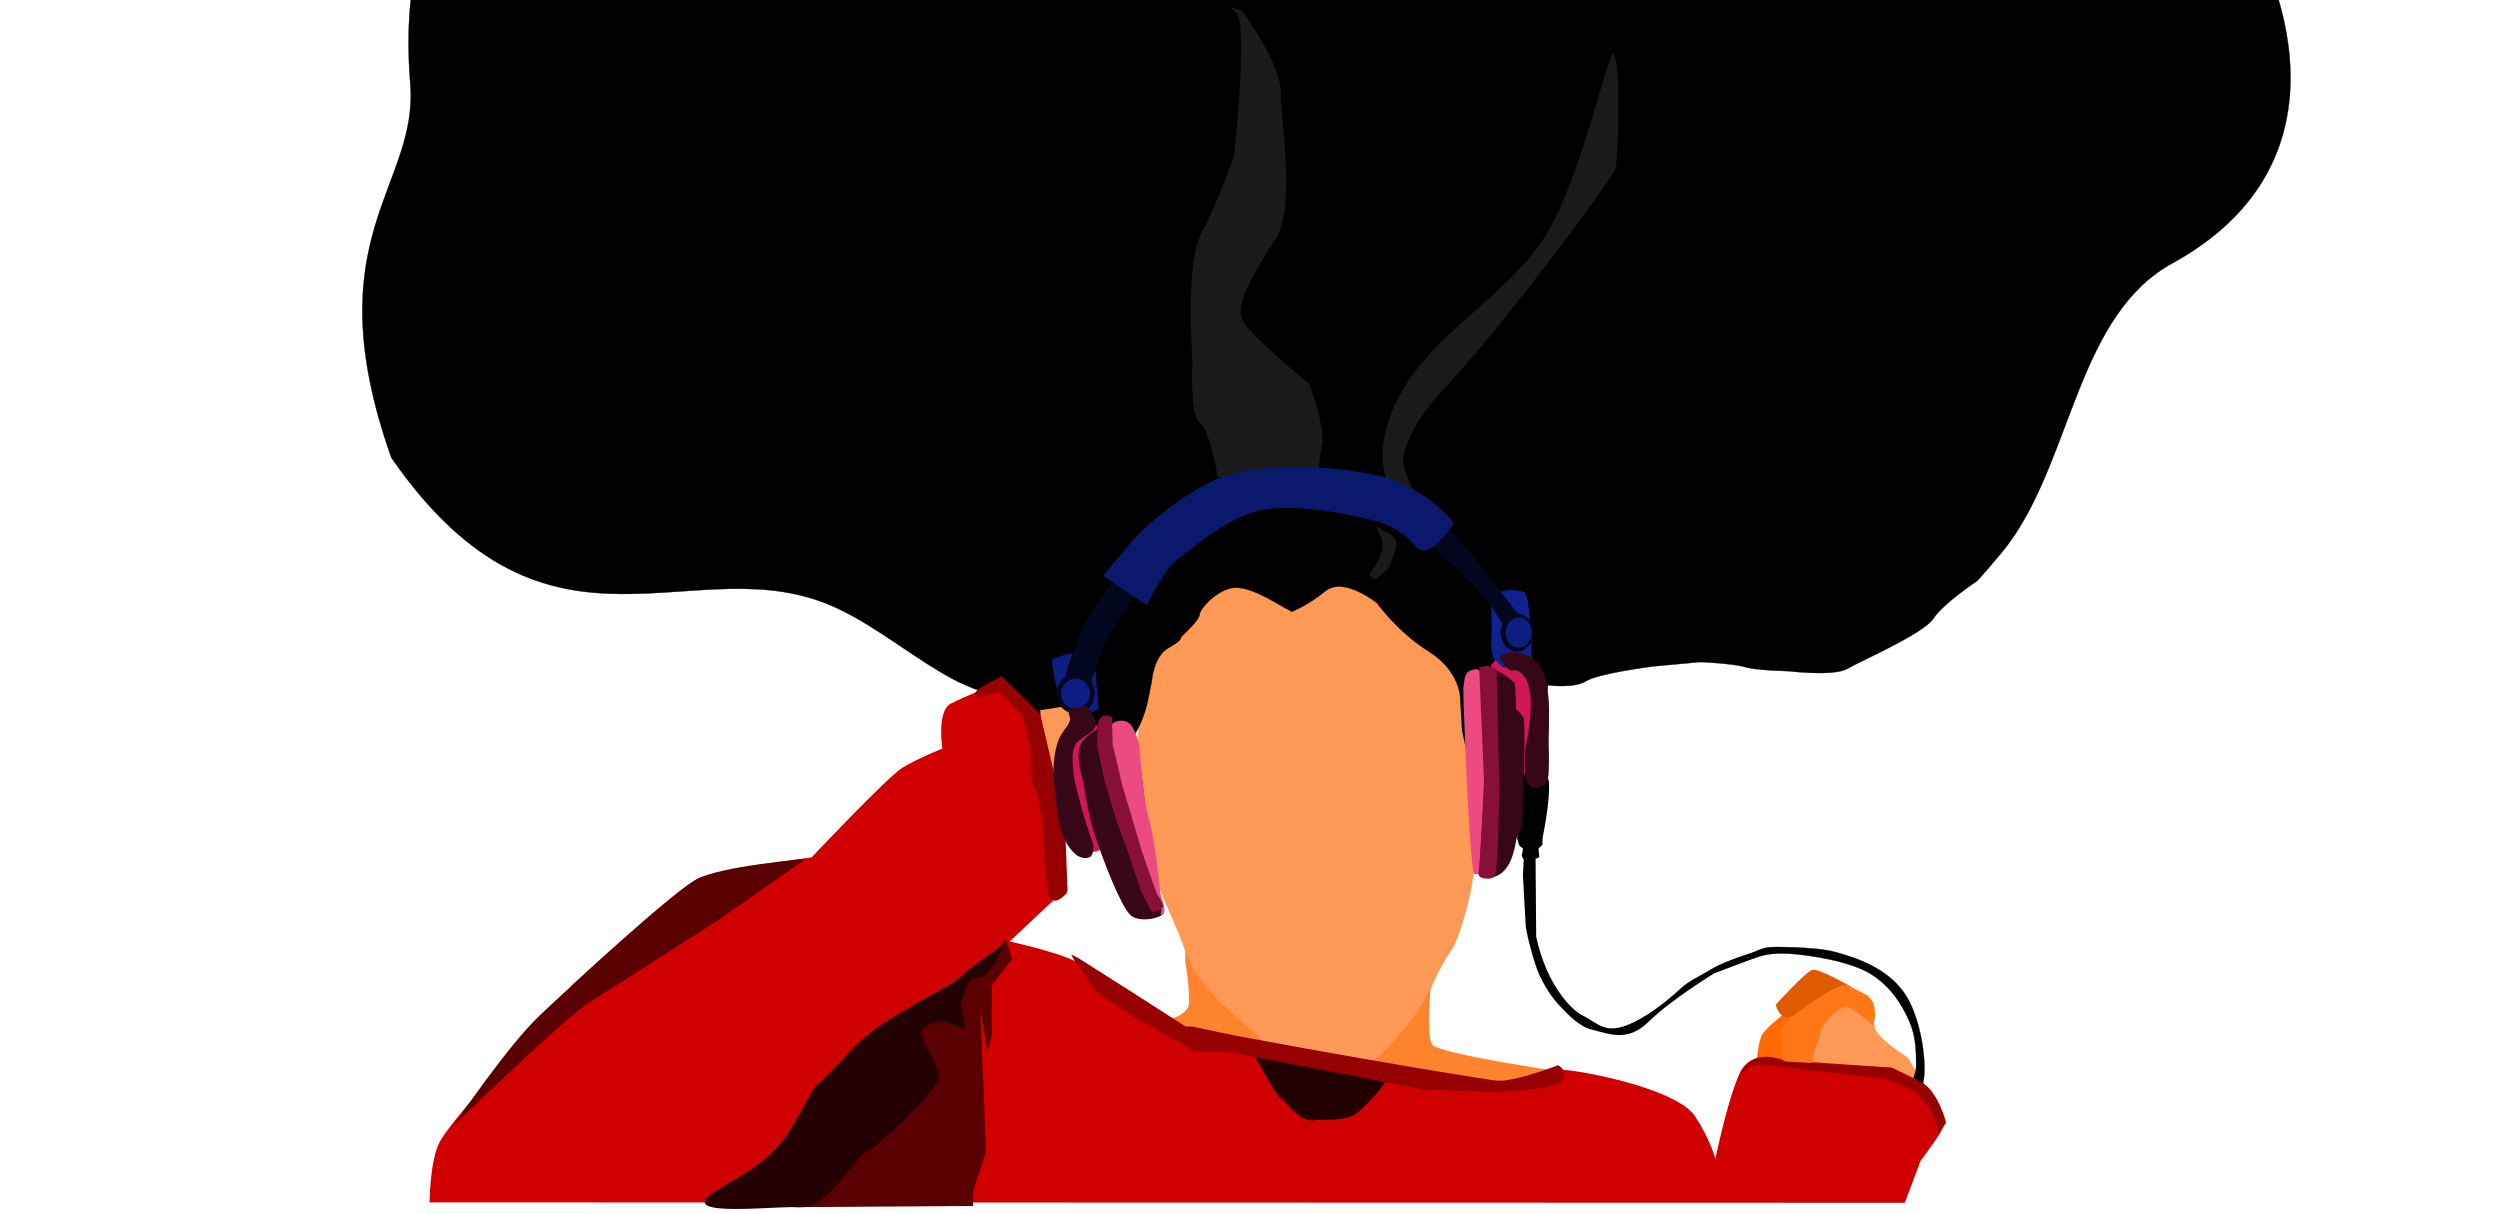
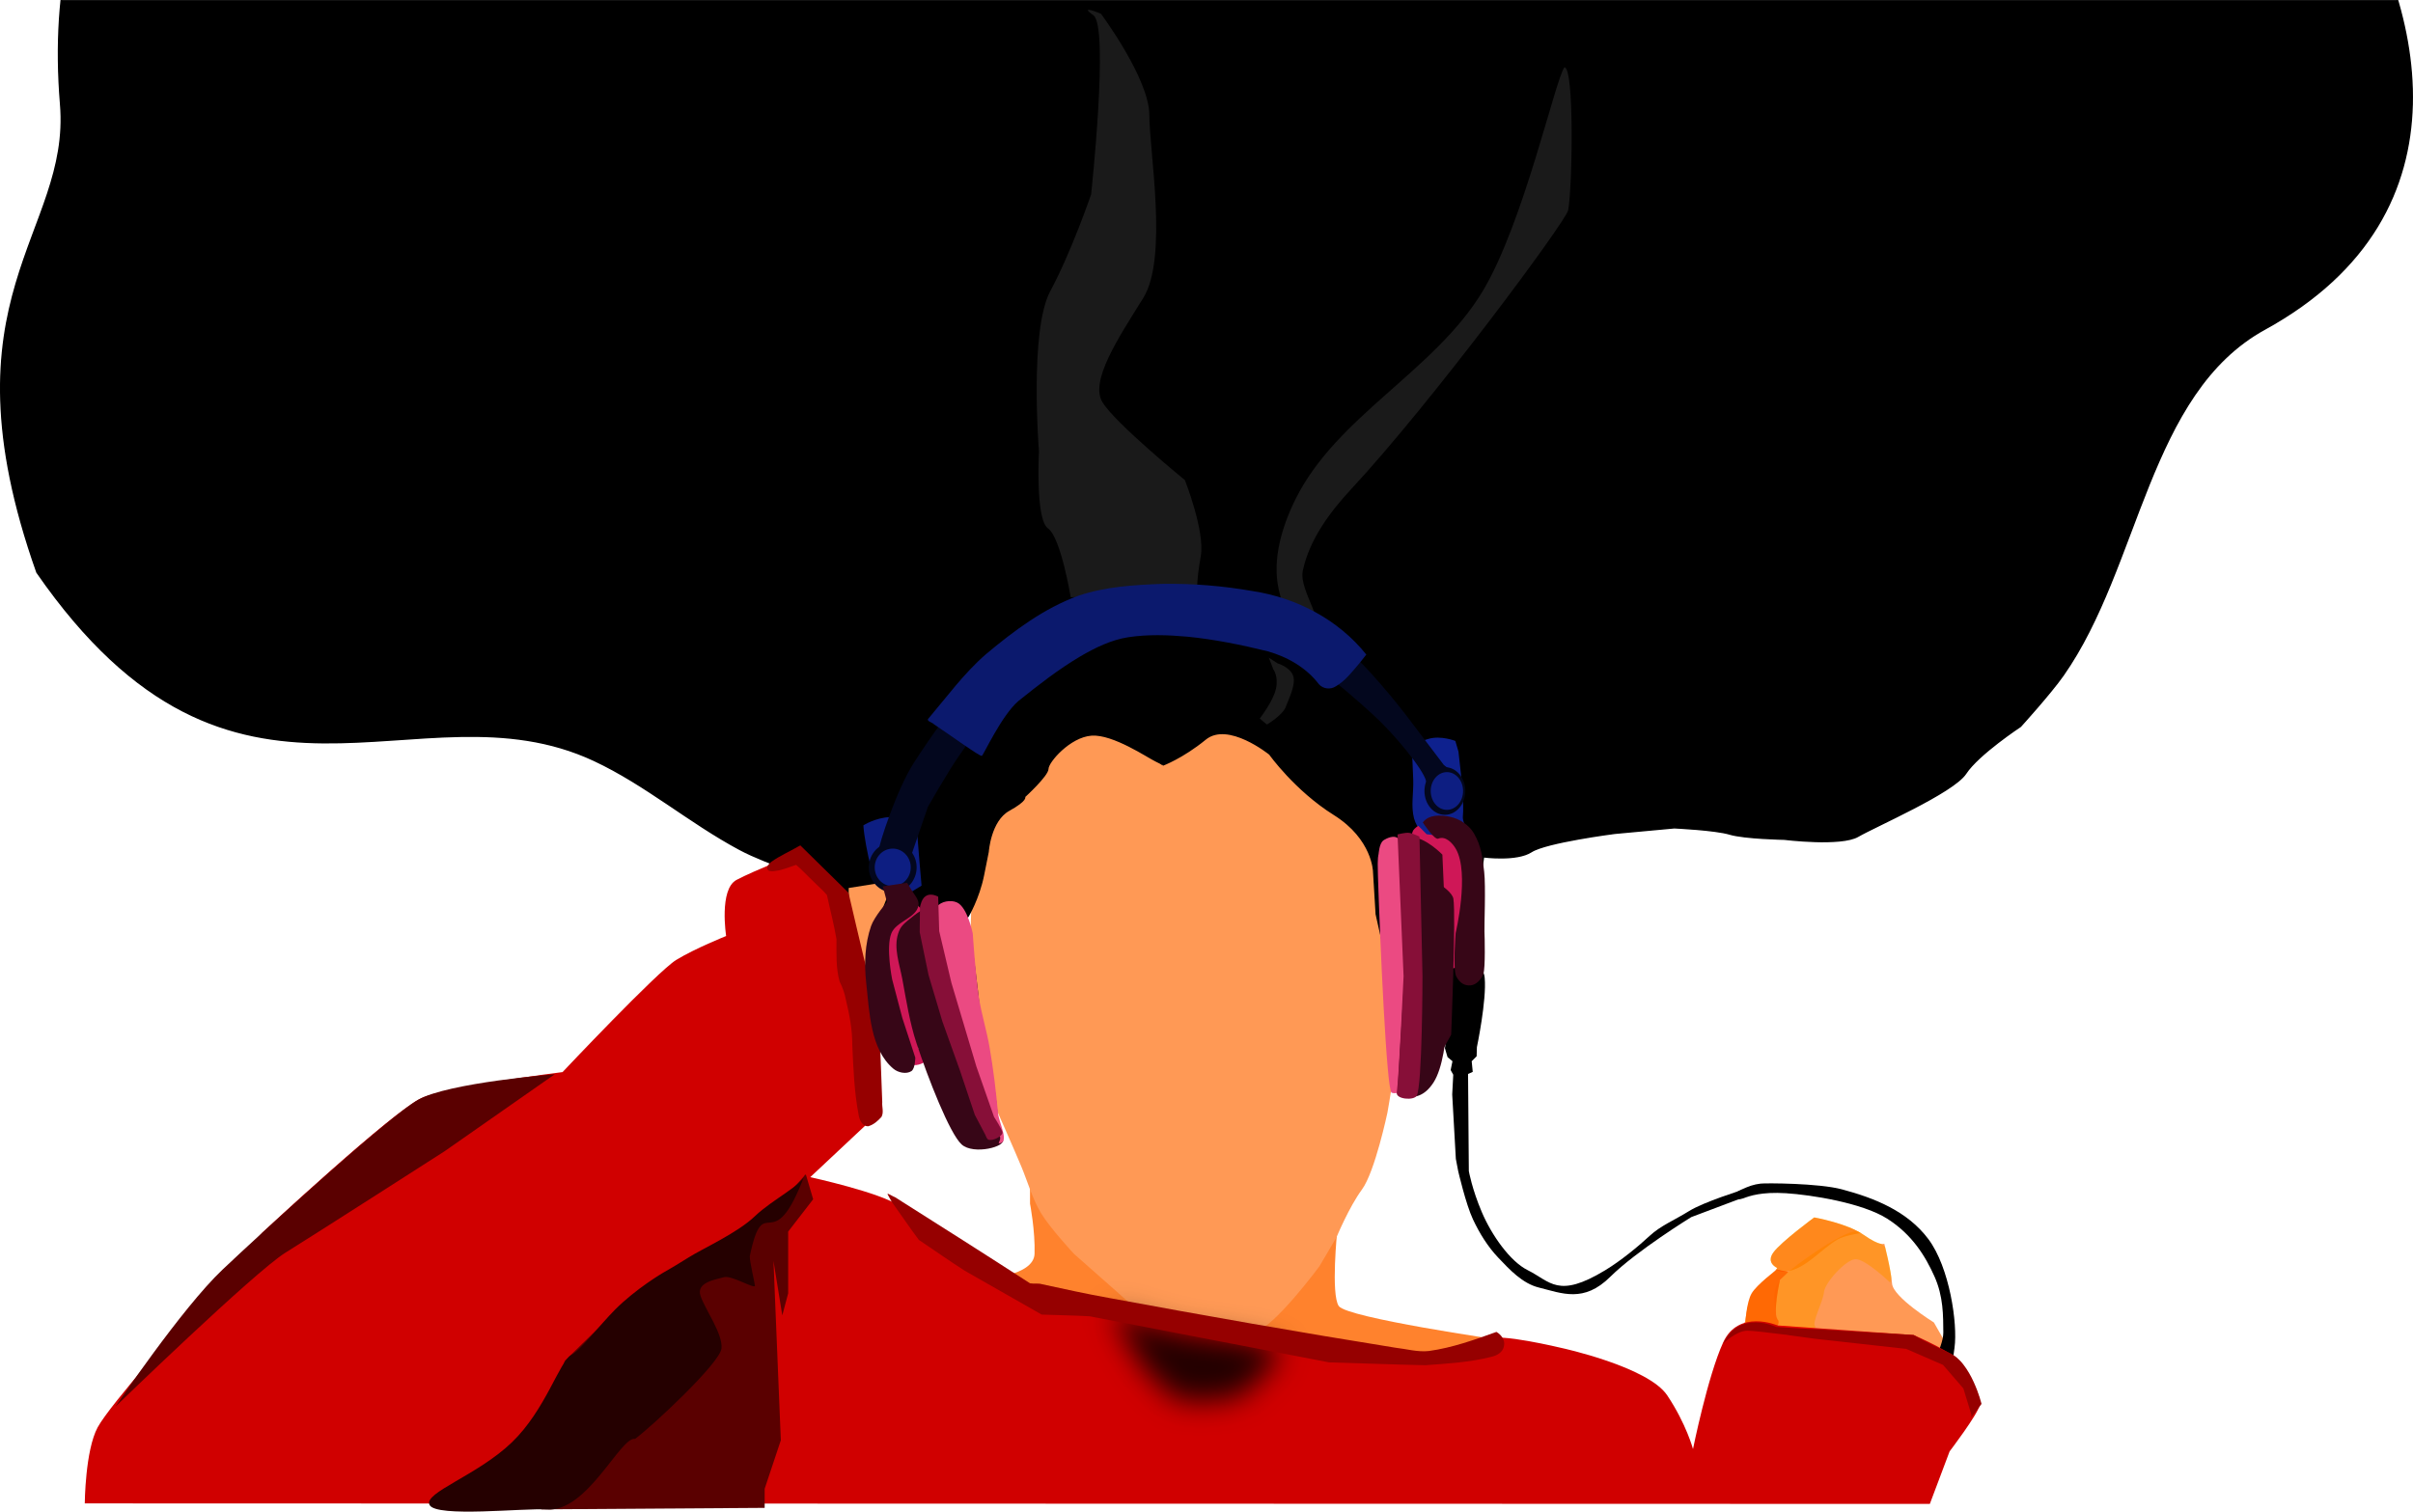
- <svg xmlns="http://www.w3.org/2000/svg" width="2251.157" height="1093.097" viewBox="0 0 2251.157 1093.097">
+ <svg xmlns="http://www.w3.org/2000/svg" width="1641.4" height="1028.6" version="1.1" viewBox="0 0 434.3 272.14">
  <defs>
-     <clipPath id="a">
-       <rect width="2251.157" height="1093.097" transform="translate(0)" fill="#ff822d" />
+     <filter id="filter167978" x="-.218" y="-.411" width="1.432" height="1.815" color-interpolation-filters="sRGB">
+       <feGaussianBlur stdDeviation="2.619" />
+     </filter>
+     <clipPath id="clipPath246669">
+       <rect x="-38.884" y="5.292" width="562.76" height="273.26" fill="#ff822d" style="paint-order:stroke markers fill" />
    </clipPath>
  </defs>
-   <g transform="translate(81.437)">
-     <g transform="translate(-81.437)">
-       <path d="M176.93,279.692s36.565-1.747,37.094-18.152-3.266-36.113-3.266-36.113V213.784L232.984,224.9l92.081,29.635,99.489-22.755,7.409,12.965s-4.725,45.994,1.1,54.463,117.3,24.578,117.3,24.578l-28.928,17.857-58.723-3.4-83.664-9.089Z" transform="translate(856.592 641.396)" fill="#ff822d" />
-       <path d="M200.851,191.794s8.467-39.16,58.211-50.8,94.2-22.226,127.007-1.058,83.612,62.443,88.9,84.672,7.2,121.4,7.95,131.879-8.232,61.367-8.232,61.367-8.981,42.658-18.336,55.383-18.336,34.426-18.336,34.426L425.67,528.615S393.3,572.4,379.456,575.766s-44.154,9.542-61.367.187-37.046-28.065-37.046-28.065L249.05,519.636s-17.286-18.573-23.762-29.374c-6.2-10.347-9.518-22.3-14.091-33.336-5.1-12.321-17.9-41.13-17.9-41.13l-5.239-25.633L184.875,369.4l-6.361-20.019-3.742-29.187V290.253s-.748-33.3,4.116-38.355,1.8-10.264,8.238-31.48c2.967-9.773,13.725-28.619,13.725-28.619Z" transform="translate(849.992 383.396)" fill="#f95" />
-       <g transform="translate(0)" clip-path="url(#a)">
-         <path d="M738.949,1000.041a104.677,104.677,0,0,0,11.226-29.936l3.368-16.839s1.5-22.452,14.968-29.936,11.226-9.729,11.226-9.729,16.839-15.342,16.839-20.207,15.716-23.2,31.432-24.323,40.786,16.09,46.4,18.71,4.865,2.994,4.865,2.994,14.22-5.239,30.684-18.71,46.4,10.852,46.4,10.852,18.336,25.82,46.4,43.406,28.439,41.162,28.439,41.162l1.871,30.684,8.981,40.038,36.671,7.858,16.839-9.355,9.4-42.83,5.292-37.044s23.814,3.175,34.4-3.7,60.063-13.23,60.063-13.23l42.866-3.969s29.37,1.323,39.954,4.5,39.16,3.7,39.16,3.7,41.014,5.027,53.183-2.117,68.532-31.487,77.528-45.246,39.425-33.869,39.425-33.869,21.528-23.7,30.693-36.779c55.2-78.756,60.871-203.059,145.175-249.345,152.472-83.712,113.45-237.636,51.395-330.105-207.179-308.7-510.387-466.264-1084.9-258.8C435.621,61.39,57.081,66.378,85.843,415.056,93.554,508.589-1.618,553.1,68.783,751.973,211.686,958.34,342.061,827.637,469.924,887.4c37.024,17.307,68.576,44.662,104.593,63.975,21.64,11.6,52.571,19.1,66.788,31.069s97.665,17.587,97.665,17.587Z" transform="translate(283.601 -339.814)" stroke="#000" stroke-width="0.265" />
-       </g>
-       <path d="M254.08,137.411s.847,17.334,1.123,26.007c.291,9.165-1.771,18.635.561,27.5A26.268,26.268,0,0,0,261,200.65c2.413,2.947,5.173,6.114,8.794,7.3,4.87,1.592,15.342-.935,15.342-.935l12.536-2.245s-7.322-9.788-6.736-15.342c.847-8.017-.936-26.381-.936-26.381l-2.245-20.207-2.245-7.671s-10.477-4.116-19.271-1.5-12.161,3.742-12.161,3.742Z" transform="translate(1088.058 398.417)" fill="#0e218e" />
-       <path d="M155.39,153.361a42.2,42.2,0,0,1,19.458-5.987C185.7,147,193.184,147,193.184,147l2.619,32.555,1.5,17.213-8.606,5.239s-15.716,5.239-19.832,2.994-12.349-35.549-13.471-51.639Z" transform="translate(791.967 441.03)" fill="#0d1e82" />
-       <path d="M320.93,294.117s1.892-18.481,8.4-23.813c11.394-9.33,14.708-14.708,14.708-14.708s-8.4-3.5-2.8-11.206,29.416-25.214,29.416-25.214,23.813,4.2,35.72,12.607,14.708,6.3,14.708,6.3,4.9,18.911,5.6,28.716S456.8,294.818,456.8,294.818l8.4,14.708-4.9,6.3-22.412,18.21L311.824,310.226Z" transform="translate(1261.301 657.572)" fill="#f95" />
-       <path d="M336.749,228.56l8.275,1.732-5.966,5.773s-5.773,25.017-1.155,29.251c1.264,13.424-16.18,2.642-19.821,2.5l-3.945-1.058s.77-14.722,4.522-21.072,18.089-17.127,18.089-17.127Z" transform="translate(1268.242 685.727)" fill="#ff6904" />
-       <path d="M231.223,387.691c-4.608-21.285,2.342-44.694,11.975-64.227,29.777-60.379,100.321-92.517,134.987-150.228,29.438-49.007,52.219-152.4,58.783-161.112,7.292-.269,5.734,87.041,2.721,102.873-1.5,7.876-98.121,138.371-156.216,200.846-15.51,16.68-30.126,36.5-34.835,58.783-3.173,15.016,19.782,40.25,5.443,45.722-12.415,4.738-20.049-19.671-22.861-32.658Z" transform="translate(1015.11 36.371)" fill="#1a1a1a" />
-       <path d="M211.086,424.8s-7.076-43-16.329-49.531-6.532-55.519-6.532-55.519-7.076-87.089,8.164-115.39,29.392-69.672,29.392-69.672,13.063-120.834,1.633-129S232.858,4.6,232.858,4.6s34.835,46.81,34.835,72.936S281.3,180.409,263.34,209.259s-38.645,59.875-29.392,75.112,59.327,56.063,59.327,56.063,14.7,37.012,11.43,54.975-2.721,28.3-2.721,28.3Z" transform="translate(885.559 5.264)" fill="#1a1a1a" />
+   <g>
+     <path d="m176.93 230.26s9.141-0.437 9.273-4.538c0.132-4.101-0.816-9.028-0.816-9.028v-2.91l5.556 2.778 23.019 7.408 24.871-5.689 1.852 3.241s-1.181 11.498 0.274 13.615c1.455 2.117 29.324 6.144 29.324 6.144l-7.232 4.464-14.68-0.85-20.915-2.272z" fill="#ff822d" />
+     <path d="m181.26 143.79s2.117-9.79 14.552-12.7c12.435-2.91 23.548-5.556 31.75-0.265 8.202 5.292 20.902 15.61 22.225 21.167 1.323 5.556 1.8 30.348 1.987 32.968 0.187 2.619-2.058 15.341-2.058 15.341s-2.245 10.664-4.584 13.845c-2.339 3.18-4.584 8.606-4.584 8.606l-3.087 5.239s-8.092 10.945-11.553 11.787c-3.461 0.842-11.038 2.385-15.341 0.047-4.303-2.339-9.261-7.016-9.261-7.016l-7.998-7.063s-4.321-4.643-5.94-7.343c-1.551-2.587-2.379-5.574-3.523-8.334-1.276-3.08-4.476-10.282-4.476-10.282l-1.31-6.408-0.795-5.192-1.59-5.005-0.935-7.296v-7.484s-0.187-8.325 1.029-9.588c1.216-1.263 0.449-2.566 2.059-7.87 0.742-2.443 3.431-7.154 3.431-7.154z" fill="#f95" style="mix-blend-mode:normal" />
+     <path transform="translate(-42.553 -5.2917)" d="m216.74 170.34s1.964-3.274 2.806-7.484l0.842-4.21s0.374-5.613 3.742-7.484c3.368-1.871 2.806-2.432 2.806-2.432s4.21-3.835 4.21-5.051c0-1.216 3.929-5.8 7.858-6.08 3.929-0.281 10.196 4.022 11.6 4.677s1.216 0.748 1.216 0.748 3.555-1.31 7.671-4.677 11.599 2.713 11.599 2.713 4.584 6.455 11.599 10.851c7.016 4.397 7.109 10.29 7.109 10.29l0.468 7.671 2.245 10.009 9.167 1.964 4.21-2.339 2.35-10.707 1.323-9.26s5.953 0.794 8.599-0.926c2.646-1.72 15.015-3.307 15.015-3.307l10.716-0.992s7.342 0.331 9.988 1.125c2.646 0.794 9.79 0.926 9.79 0.926s10.253 1.257 13.295-0.529 17.132-7.871 19.381-11.311c2.249-3.44 9.856-8.467 9.856-8.467s5.382-5.926 7.673-9.194c13.8-19.688 15.217-50.762 36.292-62.333 38.116-20.927 28.361-59.406 12.848-82.522-51.792-77.17-127.59-116.56-271.21-64.697-50.89 18.378-145.52 19.625-138.33 106.79 1.928 23.382-21.864 34.509-4.265 84.225 35.724 51.589 68.316 18.915 100.28 33.855 9.255 4.327 17.143 11.165 26.147 15.993 5.41 2.901 13.142 4.774 16.696 7.767 3.555 2.993 24.415 4.397 24.415 4.397z" clip-path="url(#clipPath246669)" stroke="#000" stroke-width=".265px" />
+     <path d="m254.08 133.95s0.212 4.333 0.281 6.501c0.073 2.291-0.443 4.659 0.14 6.875 0.234 0.89 0.726 1.72 1.31 2.432 0.603 0.737 1.293 1.528 2.198 1.824 1.217 0.398 3.835-0.234 3.835-0.234l3.134-0.561s-1.831-2.447-1.684-3.835c0.212-2.004-0.234-6.595-0.234-6.595l-0.561-5.051-0.561-1.918s-2.619-1.029-4.817-0.374-3.04 0.935-3.04 0.935z" fill="#0e218e" />
+     <path d="m155.39 148.59s2.151-1.403 4.864-1.497c2.713-0.094 4.584-0.094 4.584-0.094l0.655 8.138 0.374 4.303-2.151 1.31s-3.929 1.31-4.958 0.748c-1.029-0.561-3.087-8.887-3.368-12.909z" fill="#0d1e82" />
+     <path d="m314.1 237.91s0.473-4.62 2.101-5.953c2.848-2.332 3.677-3.677 3.677-3.677s-2.101-0.875-0.7-2.801c1.401-1.926 7.354-6.303 7.354-6.303s5.953 1.05 8.93 3.152c2.977 2.101 3.677 1.576 3.677 1.576s1.226 4.727 1.401 7.179c0.175 2.451 7.529 7.003 7.529 7.003l2.101 3.677-1.226 1.576-5.603 4.552-31.516-5.953z" fill="#f95" style="mix-blend-mode:normal" />
+     <path d="m319.79 228.56 2.069 0.433-1.491 1.443s-1.443 6.254-0.289 7.312c0.316 3.356-4.045 0.66-4.955 0.625l-0.986-0.265s0.192-3.68 1.131-5.268c0.938-1.587 4.522-4.282 4.522-4.282z" fill="#ff6904" />
+     <path d="m230.13 106.01c-1.152-5.321 0.585-11.173 2.994-16.056 7.444-15.094 25.079-23.128 33.745-37.555 7.359-12.251 13.054-38.097 14.695-40.276 1.823-0.067 1.433 21.759 0.68 25.717-0.375 1.969-24.529 34.591-39.052 50.209-3.877 4.17-7.531 9.124-8.708 14.695-0.793 3.754 4.945 10.062 1.361 11.43-3.103 1.185-5.012-4.918-5.715-8.164z" fill="#1a1a1a" />
+     <path d="m192.71 107.51s-1.769-10.749-4.082-12.382c-2.313-1.633-1.633-13.879-1.633-13.879s-1.769-21.771 2.041-28.846 7.348-17.417 7.348-17.417 3.266-30.207 0.408-32.248c-2.857-2.041 1.361-0.272 1.361-0.272s8.708 11.702 8.708 18.233 3.402 25.717-1.089 32.929c-4.49 7.212-9.661 14.968-7.348 18.777 2.313 3.81 14.831 14.015 14.831 14.015s3.674 9.253 2.857 13.743c-0.816 4.49-0.68 7.076-0.68 7.076z" fill="#1a1a1a" />
+   </g>
+   <g transform="translate(-42.553 -5.2917)" style="mix-blend-mode:normal">
+     <g>
+       <path d="m192.8 170.16 2.502-2.983v-2.021l6.061-0.962 0.866 2.598-1.251 3.175 0.289 8.082 1.251 5.099-0.289 2.886h-5.677l-1.924-7.986-2.309-2.405-1.058-4.426z" fill="#f95" style="mix-blend-mode:normal" />
+       <path d="m356.08 219.55c1.303-0.586 2.103-0.883 3.37-1.041 0.879-0.109 10.427-0.08 14.584 1.029 5.77 1.54 11.712 3.862 15.493 8.916s5.263 15.144 4.677 19.44-0.702 6.014-2.923 5.262 1.187-4.91 1.169-7.966c-0.017-3.056 0.014-6.54-1.608-10.158s-4-7.56-8.55-10.451-13.837-4.321-18.27-4.604-6.637 0.502-7.755 0.93-3.124-0.036-0.187-1.356z" stroke="#000" stroke-width=".265px" />
+       <path d="m188.38 217.22s12.831 2.793 16.105 5.226c3.274 2.432 17.306 12.348 21.422 13.564 4.116 1.216 13.845 2.9 13.845 2.9l41.44 8.232 17.256 1.829s11.112-1.191 12.237-2.514c1.125-1.323 12.965 1.521 12.965 1.521s15.544 3.373 18.984 8.533c3.44 5.159 4.63 9.657 4.63 9.657s2.646-13.097 5.424-19.182c2.778-6.085 9.795-3.072 9.795-3.072l24.509 1.731s7.764 3.368 8.793 5.239c1.029 1.871 3.461 5.706 3.087 7.39-0.374 1.684-5.426 8.325-5.426 8.325l-3.555 9.448-332.08-0.094s0.067-9.52 2.316-13.688c2.249-4.167 16.206-19.778 16.206-19.778l13.428-15.28s23.746-22.159 28.773-24.276c5.027-2.117 25.268-4.63 25.268-4.63s17.095-18.139 20.463-20.197c3.368-2.058 8.98-4.303 8.98-4.303s-1.31-8.419 1.871-10.103 11.225-4.864 11.225-4.864l7.858 7.296 5.613 23.573 0.748 16.09z" fill="#d00000" style="mix-blend-mode:normal" />
+       <path d="m63.336 258.52s25.016-24.246 30.596-27.71c5.58-3.464 28.672-18.281 28.672-18.281l19.82-13.855s-19.243 1.539-24.631 4.618-27.902 23.669-35.215 30.596c-7.312 6.928-19.243 24.631-19.243 24.631z" fill="#5a0000" style="mix-blend-mode:normal" />
    </g>
-     <g transform="translate(305.367 420.415)">
-       <g transform="translate(0 193.786)">
-         <path d="M197.419,188.057l10.007-11.931v-8.082l24.247-3.849,3.464,10.392-5,12.7,1.155,32.33,5,20.4-1.155,11.546H212.429l-7.7-31.945L195.494,210l-4.234-17.7Z" transform="translate(342.562 -142.75)" fill="#f95" />
-         <path d="M360.662,222.8c5.213-2.344,8.411-3.534,13.482-4.163,3.517-.437,41.71-.321,58.339,4.117,23.08,6.159,46.85,15.45,61.975,35.666s21.053,60.579,18.71,77.764-2.808,24.056-11.694,21.049,4.746-19.641,4.678-31.865.055-26.163-6.431-40.634-16-30.242-34.2-41.806-55.351-17.285-73.084-18.417-26.549,2.01-31.023,3.719-12.5-.142-.748-5.426Z" transform="translate(832.472 20.079)" stroke="#000" stroke-width="0.265" />
-         <path d="M580.112,392.391s51.327,11.174,64.423,20.9,69.228,49.395,85.692,54.259,55.383,11.6,55.383,11.6l165.769,32.929,69.028,7.316s44.45-4.763,48.951-10.055,51.863,6.086,51.863,6.086,62.179,13.494,75.94,34.133,18.522,38.631,18.522,38.631,10.584-52.391,21.7-76.732,39.181-12.287,39.181-12.287L1374.6,506.1s31.058,13.471,35.175,20.955,13.845,22.826,12.349,29.562-21.7,33.3-21.7,33.3L1386.2,627.711,57.812,627.336s.269-38.083,9.265-54.755S131.9,493.465,131.9,493.465l53.715-61.123s94.989-88.641,115.1-97.109,101.077-18.522,101.077-18.522,68.384-72.56,81.856-80.792,35.923-17.213,35.923-17.213-5.239-33.678,7.484-40.414,44.9-19.458,44.9-19.458l31.432,29.187,22.452,94.3,2.994,64.363Z" transform="translate(-57.812 -158.834)" fill="#d00000" />
-         <path d="M63.339,438.07s100.069-96.989,122.39-110.846S300.423,254.1,300.423,254.1l79.284-55.423s-76.976,6.158-98.529,18.474-111.614,94.681-140.867,122.39-76.976,98.529-76.976,98.529Z" transform="translate(-41.241 -39.305)" fill="#5a0000" />
-       </g>
-       <path d="M242.89,241.561s20.639,39.954,26.46,43.922,16.14,20.374,28.047,19.58,30.958.794,40.218-6.615,24.608-24.608,25.4-28.577-37.308-9.79-58.739-11.907-61.387-16.4-61.387-16.4Z" transform="translate(497.461 283.147)" stroke="#000" stroke-width="0.265" opacity="0.835" />
-       <g transform="translate(564.495 6.96)">
-         <path d="M224.562,306.021l13.778-40.134s14.052-24.792,22.188-36.464c10.2-14.628,20.183-29.775,33.257-41.9,18.425-17.091,34.887-30.358,62.4-42.31,40.754-17.7,70.292-12.409,121.858,1.523,31.054,8.39,57.015,31.089,80.84,52.707,15.056,13.663,35.985,39.16,38.1,47.627s14.946,12.137,14.946,16.09l10.584-12.171-2.432-7.158-10.268-8.189-26.46-34.927s-31.267-41.358-52.391-55.567c-24.328-16.362-52.851-28.853-82.024-31.752C406.725,109.2,361,115.2,323.525,135.09c-40.442,21.462-70.416,60.5-95.253,98.961-12.368,19.152-25.4,59.271-25.4,63.5s-2.911,10.385-2.911,10.385l1.786,9,2.712,2.051,4.233,1.786,4.167.728,9.592-4.564,2.447-7.144Z" transform="translate(-195.834 -112.13)" fill="#03071e" />
-         <ellipse cx="14.713" cy="17.165" rx="14.713" ry="17.165" transform="translate(400.036 125.084)" fill="#03071e" />
-         <ellipse cx="17.208" cy="17.959" rx="17.208" ry="17.959" transform="translate(0 179.333)" fill="#03071e" />
-       </g>
-       <g transform="translate(247.873)">
-         <ellipse cx="12.974" cy="13.54" rx="12.974" ry="13.54" transform="translate(320.856 190.711)" fill="#0d1e82" />
-         <ellipse cx="11.651" cy="13.593" rx="11.651" ry="13.593" transform="translate(721.16 135.616)" fill="#0d1e82" />
-         <path d="M378.436,110.43c-20.339.754-41.042,2-60.463,8.54-24.943,9.092-46.482,25.27-66.651,42.158-15.628,13.568-27.86,30.386-41.174,46.094-2.317,2.036,2.774,2.965,3.984,4.475,11.431,7.54,32.766,23.149,34.294,22.62,1.1-.382,14.156-29.152,26.363-39.548,14.246-11.44,28.728-22.735,44.466-32.074,10.712-6.265,22.293-11.925,34.386-13.81,14.192-2.19,28.685-1.682,42.822-.42,19.381,1.926,38.67,5.822,57.731,10.518,14.284,4.037,27.857,11.813,36.939,23.762a9.519,9.519,0,0,0,12.18,1.461c6.939-4.039,11.855-10.654,17-16.658q2.458-3.094,4.915-6.187c-19.947-25.048-50.075-40.858-81.5-45.678a344.562,344.562,0,0,0-65.283-5.253Z" transform="translate(149.564 -110.39)" fill="#0b196d" />
-         <path d="M144.2,390.273l12.7-39.16,45.51-44.45,68.8-38.1,49.743-41.278,9.525-10.584,5.292,17.993-17.993,23.284v44.45L313.538,318.3l-6.35-39.16,5.292,129.123-11.642,34.927V456.95l-160.876,1.058Z" transform="translate(-59.22 208.558)" fill="#5a0000" />
-         <path d="M288.238,287.615s8.467-4.763,18.522-11.113,34.927-17.463,47.626-29.635,34.927-22.755,35.985-30.164c-23.794,63.779-29.269,9.116-39.69,59.007,0,4.5,3.44,18.257,3.7,21.168s-16.934-7.673-22.226-6.086-20.374,3.44-16.934,13.494,16.14,27.253,15.082,37.837-50.539,56.623-62.179,65.091c-10.674-1.738-34.458,53.223-63.775,50.891-15.424-1.227-79.432,6.008-84.208-3.264-4.564-8.859,34.316-21.113,59.259-45.106,24.224-23.3,34.342-58.419,42.686-62.851,7.082-3.763,20.632-21.691,31.538-32.658,15.17-15.255,34.611-26.612,34.611-26.612Z" transform="translate(-119.777 208.572)" fill="#250000" />
-         <path d="M203.15,158.232c-6.412,3.754-13.307,6.684-19.421,11.037-1.719,1.454-4.67,4.3-2.112,6.315,2.427,1.181,5.413.1,8-.183,4.029-1.072,8.027-2.539,11.909-3.888,4.4,3.7,8.319,8.109,12.56,12.051,3.14,3.278,6.822,6.252,9.63,9.715,2.254,10.578,5.054,21.089,6.861,31.732.053,10.215-.547,20.717,2.29,30.63a47.277,47.277,0,0,1,4.483,13.081c2.574,10.656,4.65,21.5,4.6,32.5.786,16.9,1.386,33.929,4.609,50.575.59,3.525,2.6,7.956,6.683,8.007,3.9-.978,7.116-3.856,9.733-6.773,1.825-3.446.227-7.108.549-10.7-.745-16.981-1.044-34.008-2.173-50.955-3.234-17.516-6.419-35.049-10.941-52.287-3.813-15.821-7.506-31.669-11.2-47.519q-17.337-17.044-34.674-34.088l-1.383.75Z" transform="translate(62.756 30.898)" fill="#960000" />
-       </g>
+     <path d="m242.89 241.56s5.159 9.988 6.615 10.98 4.035 5.093 7.011 4.895 7.739 0.198 10.054-1.654c2.315-1.852 6.152-6.152 6.35-7.144 0.198-0.992-9.327-2.447-14.684-2.977-5.358-0.529-15.346-4.101-15.346-4.101z" filter="url(#filter167978)" opacity=".835" stroke="#000" stroke-width=".265px" />
+     <g fill="#03071e">
+       <path d="m206.11 160.6 3.444-10.033s3.513-6.198 5.547-9.116c2.549-3.657 5.046-7.443 8.314-10.475 4.606-4.272 8.721-7.589 15.6-10.577 10.188-4.425 17.572-3.102 30.463 0.381 7.763 2.098 14.253 7.772 20.209 13.176 3.764 3.416 8.996 9.79 9.525 11.906 0.529 2.117 3.736 3.034 3.736 4.022l2.646-3.043-0.608-1.789-2.567-2.047-6.615-8.731s-7.816-10.339-13.097-13.891c-6.082-4.09-13.212-7.213-20.505-7.938-10.554-1.048-21.984 0.452-31.353 5.424-10.11 5.365-17.603 15.124-23.812 24.739-3.092 4.788-6.35 14.817-6.35 15.875 0 1.058-0.728 2.596-0.728 2.596l0.446 2.249 0.678 0.513 1.058 0.446 1.042 0.182 2.398-1.141 0.612-1.786z" />
+       <ellipse cx="302.61" cy="147.69" rx="3.678" ry="4.291" style="paint-order:stroke markers fill" />
+       <ellipse cx="203.23" cy="161.45" rx="4.302" ry="4.489" style="paint-order:stroke markers fill" />
    </g>
-     <g transform="translate(867.202 587.343)">
-       <path d="M162.686,220.582c6.561,9.139,12.869,18.543,19.587,27.517,11.065,7.368,21.9,15.113,33.107,22.25q27.666,15.778,55.335,31.551c11.495.448,23.027.562,34.5,1.222q86.212,16.584,172.417,33.194c23.09.654,46.182,1.555,69.272,2.056,15.959-1.183,32.091-2.1,47.65-6.059,4.038-.93,8.252-3.309,9-7.756.973-4.205-1.937-8.179-5.445-10.18-15.732,5.667-31.842,11.449-48.595,13.753-8.137.906-16.163-1.487-24.2-2.383-68.772-11.033-137.535-23.114-205.995-35.794-16.241-2.879-32.11-6.429-48.191-9.885-2.855-.92-5.986-.215-8.789-.685-32.242-20.881-64.691-41.438-97.145-61.983-1.452-.371-5.809-3.506-5.419-2.124l2.919,5.307Z" transform="translate(-143.607 57.48)" fill="#960000" />
-       <path d="M163.045,181.984l14.032-14.594,6.548-4.865,5.239,5.613-2.058,3.368s-10.757,4.711-13.284,9.542c-3.642,6.964-.979,15.738-.374,23.574.653,8.454,3.742,23.949,4.3,25.071s3.143,10.93,4.252,16.278c.617,2.973,2.059,7.847,3.256,11.651a18.954,18.954,0,0,1,.724,9.3l5.64,9.474a13.452,13.452,0,0,1-8.82,3.062c-5.239-.187-7.914-13.578-10.477-20.955-7.028-20.218-15.716-52.575-13.1-62.863s4.116-13.658,4.116-13.658Z" transform="translate(-147.485 -99.732)" fill="#cf1757" />
-       <path d="M168.43,161.545l17.4-2.619s2.077,3.014,2.948,4.619c2.048,3.771,6.065,7.49,5.33,11.717-1.6,9.2-16.086,11.4-19.523,20.084-4.071,10.286.58,33.18.58,33.18l7.3,27.691,9.355,28.626s.016,7.879-2.806,9.729c-3.63,2.379-9.582,1.1-12.91-1.684-16.65-13.942-17.268-40.53-19.645-62.115-1.494-13.566-.948-27.9,3.555-40.786,2.271-6.5,11.413-17.213,11.413-17.213Z" transform="translate(-155.71 -110.534)" fill="#370617" />
-       <path d="M281.256,156.817l-16.126-2.064-6.03-6.092s-2.808,1.91-3.63,3.332c-1.138,1.97-1.488,6.661-1.488,6.661l2.89,2.688s12.035,1.288,15.366,5.6c5.434,7.042.249,18.775,2.487,26.568,3.96,13.786,9.513,19.034,9.276,20.266s.2,11.5.169,17.246c-.043,7.3-.471,21.894-.471,21.894l0,11.077s1.456,1.729,6.45.136,3.85-15.217,4.435-23c1.707-22.722,2.535-59.1-2.763-68.3s-5-12.041-5-12.041Z" transform="translate(139.125 -141.329)" fill="#cf1757" />
-       <path d="M264.928,176.635l-.935,28.439-2.806,20.394-1.123,8.232,1.871,6.361,3.555,2.994-1.31,6.361,1.871,3.368L265.3,267l2.619,46.4,1.684,8.794s5.493,23.825,10.665,34.8c4.682,9.936,10.586,19.537,18.148,27.5,8.322,8.766,17.457,18.6,29.188,21.516,16.828,4.183,32.368,11.226,51.451-7.671s58.375-43.034,58.375-43.034l37.233-14.032-.749-5.426s-27.316,8.42-38.168,15.155-20.394,10.477-28.252,17.774-20.577,17.869-32.181,24.884c-33.967,20.534-39.12,8.1-55.755-.187-12.563-6.258-25.82-25.071-32.929-41.722a148.438,148.438,0,0,1-9.355-29.562s-.127-14.718-.187-22.078c-.13-15.966-.375-47.9-.375-47.9l3.368-1.5-.748-7.671,3.555-3.555.187-6.548s7.11-33.865,5.613-49.955-23.762-6.361-23.762-6.361Z" transform="translate(157.372 -66.142)" />
-       <path d="M252.2,152.795s-4.233,9.525-4.233,15.876,6.88,124.363,6.88,124.363l2.646,38.631s17.463,16.4,30.693-4.233,10.054-80.436,10.054-80.436l-3.7-83.612s-12.171-12.7-22.755-12.7A95.7,95.7,0,0,0,252.2,152.8Z" transform="translate(121.063 -135.266)" fill="#370617" />
-       <path d="M259.52,159.45s7.591,5.175,8.253,9.365c1.969,12.447-1.588,97.9-1.588,97.9L260.364,277.3Z" transform="translate(155.74 -108.96)" fill="#370617" />
-       <path d="M262.273,151.624c27.539,24.816,4.14,111.878,4.14,111.878l-4.234,71.512a6.711,6.711,0,0,1-4.233-.072c-3.6-1.287-8.359-109.2-9.843-156.116-.458-14.489.473-15.622.473-15.622s.416-7.637,3.3-9.806c2.651-2,7.935-4,10.4-1.777Z" transform="translate(121.106 -135.375)" fill="#eb4a82" />
-       <path d="M267.76,152.71l2.179,100.5s-.107,79.064-4.16,86.065c-2.143,3.7-15.095,2.525-14.362-2.224,1.569-10.167,4.9-83.84,4.9-83.84L251.961,151.1s5.5-1.431,8.272-1.135c2.659.285,7.526,2.747,7.526,2.747Z" transform="translate(131.339 -137.542)" fill="#870f38" />
-       <path d="M256.08,151.8s8.347,12.8,11.113,11.642c5.258-2.2,10.265,3.156,12.7,7.409,10.032,17.517-.153,60.559-.153,60.559s-2.173,26.314.416,31.226c2.693,5.11,6.332,6.84,10.395,6.462,4.127-.384,7.712-4.362,9.168-8.4s.935-26.942.749-30.31,1.009-32.867-.187-43.034c-1.123-9.542-1.922-18.529-7.484-27.877-3.556-5.976-10.392-10.431-17.213-11.787-6.516-1.3-15.047-1.91-19.5,4.111h0Z" transform="translate(145.42 -146.828)" fill="#370617" />
+     <g>
+       <ellipse cx="203.23" cy="161.45" rx="3.243" ry="3.385" fill="#0d1e82" style="paint-order:stroke markers fill" />
+       <ellipse cx="302.97" cy="147.69" rx="2.913" ry="3.398" fill="#0d1e82" style="paint-order:stroke markers fill" />
+       <path d="m251.77 110.4c-5.085 0.189-10.26 0.5-15.115 2.135-6.236 2.273-11.62 6.317-16.662 10.539-3.907 3.392-6.965 7.596-10.293 11.523-0.579 0.509 0.694 0.741 0.996 1.119 2.858 1.885 8.191 5.787 8.573 5.655 0.276-0.095 3.539-7.288 6.59-9.886 3.561-2.86 7.181-5.684 11.116-8.018 2.678-1.566 5.573-2.981 8.596-3.452 3.548-0.547 7.171-0.42 10.705-0.105 4.845 0.482 9.667 1.455 14.432 2.629 3.571 1.009 6.964 2.953 9.234 5.94 0.77 0.856 2.092 0.991 3.045 0.365 1.735-1.01 2.964-2.663 4.25-4.164 0.41-0.516 0.82-1.031 1.229-1.547-4.987-6.262-12.518-10.214-20.375-11.419-5.382-0.951-10.854-1.399-16.32-1.313z" fill="#0b196d" />
+       <path d="m141.02 260.09 3.175-9.79 11.377-11.112 17.198-9.525 12.435-10.319 2.381-2.646 1.323 4.498-4.498 5.821v11.112l-1.058 3.969-1.587-9.79 1.323 32.279-2.91 8.731v3.44l-40.217 0.265z" fill="#5a0000" />
+       <path d="m161.89 234.43s2.117-1.191 4.63-2.778 8.731-4.366 11.906-7.408c3.175-3.043 8.731-5.689 8.996-7.541-5.948 15.944-7.317 2.279-9.922 14.751 0 1.125 0.86 4.564 0.926 5.292 0.066 0.728-4.233-1.918-5.556-1.521-1.323 0.397-5.093 0.86-4.233 3.373 0.86 2.514 4.035 6.813 3.77 9.459s-12.634 14.155-15.544 16.272c-2.668-0.434-8.614 13.305-15.943 12.722-3.856-0.307-19.857 1.502-21.051-0.816-1.141-2.215 8.579-5.278 14.814-11.276 6.056-5.825 8.585-14.604 10.671-15.712 1.77-0.941 5.158-5.423 7.884-8.164 3.792-3.813 8.652-6.653 8.652-6.653z" fill="#250000" style="mix-blend-mode:normal" />
+       <path d="m186.25 157.67c-1.603 0.938-3.327 1.671-4.855 2.759-0.43 0.363-1.167 1.076-0.528 1.579 0.607 0.295 1.353 0.024 1.999-0.046 1.007-0.268 2.007-0.635 2.977-0.972 1.099 0.924 2.08 2.027 3.14 3.013 0.785 0.819 1.706 1.563 2.408 2.429 0.563 2.644 1.263 5.272 1.715 7.933 0.013 2.554-0.137 5.179 0.573 7.657 0.527 1.036 0.914 2.124 1.121 3.27 0.644 2.664 1.163 5.373 1.15 8.124 0.197 4.225 0.346 8.482 1.152 12.643 0.147 0.881 0.651 1.989 1.671 2.002 0.976-0.244 1.779-0.964 2.433-1.693 0.456-0.861 0.057-1.777 0.137-2.675-0.186-4.245-0.261-8.502-0.543-12.738-0.808-4.379-1.605-8.762-2.735-13.071-0.953-3.955-1.876-7.917-2.8-11.879-2.889-2.841-5.779-5.68-8.668-8.521-0.115 0.062-0.23 0.125-0.346 0.188z" fill="#960000" />
    </g>
-     <path d="M266.241,177.405l5.613-1.5,15.716-1.5s1.5,49.767-2.245,56.879-12.348,10.852-12.348,10.852l-9.729-4.116-3.368-7.11L264,221.936Z" transform="translate(1024.021 523.271)" fill="none" />
-     <path d="M262.211,190.782l-.748,5.987,2.619,73.716,8.232.374.748-68.48,1.5-3.742,1.5-7.858Z" transform="translate(1028.771 572.378)" fill="none" />
-     <g transform="translate(889.729 644.272)">
-       <path d="M190.3,166.228s9.3-6.512,14.163-2.77c1.446,1.112-2.136,1.1-.055,3.234,4.921,5.049,10.437,12.49,10.963,20.117.748,10.852,5.239,40.038,5.987,53.883s7.858,34.426,7.858,34.426,1.871,14.594,3.742,28.813,1.5,24.323,4.865,29.561-20.955,11.6-29.562,3.742-24.139-47.618-32.462-72.876c-4.927-14.954-7.279-30.438-10.2-46.118-2.016-10.836-6.417-22.453-2.994-32.929,1.785-5.464,3.875-6.925,11.4-12.937,5.1-4.075,14.023-9.018,16.29-6.146Z" transform="translate(-161.342 -157.345)" fill="#370617" />
-       <path d="M170.294,166.452c-5.167,7.092-.374,11.226,2.619,26.194s7.11,36.672,7.858,38.168,20.581,66.231,23.2,72.22,7.484,24.323,10.852,27.316-1.348,6.507.767,6.323c7.329-.634-.484-14.713-1.141-22.04-1.405-15.656-3.348-31.279-5.987-46.774-2.109-12.384-5.953-24.441-7.858-36.858-2.308-15.047-4.3-45.466-4.3-45.466s-3.727-18.68-11.226-22.265c-4.547-2.174-11.813-.893-14.781,3.181Z" transform="translate(-141.34 -157.57)" fill="#eb4a82" />
-       <path d="M165.72,169.942l-.187,18.148,6.361,30.871,9.916,33.3,12.723,35.549L205.2,319.62l7.671,14.594s.946,3.036,2.256,3.39c3.6.971,9.712-2.734,10.035-4.921.261-1.769-6.118-11.566-6.118-11.566l-12.723-36.3-17.961-60.247-8.794-37.233-.748-24.788s-9.587-5.778-12.568,5.4Z" transform="translate(-148.767 -161.06)" fill="#870f38" />
-     </g>
-     <path d="M242.8,168.47s3.44,14.818,5.821,15.347-26.195,3.44-26.195,3.44l2.381-7.144Z" transform="translate(911.655 505.445)" fill="none" />
-     <path d="M199.73,184.266c7.3.3,14.212,1.278,14.212,1.278l1.309-2.433s-2.8-3.181-5.05-6.175c-1.27-1.694-4.637-3.388-7.727-4.81l.048.1q.054.117.106.236t.1.237q.049.119.1.24t.087.242q.043.122.083.246t.074.246q.037.124.07.248t.062.25q.03.126.056.253t.05.252q.023.127.043.254t.036.254q.018.128.032.256t.024.256q.01.129.016.258t.012.256q0,.129,0,.258,0,.374-.028.748t-.085.744q-.055.37-.138.736t-.194.721q-.11.358-.246.707t-.3.686q-.162.337-.349.662t-.4.635q-.211.309-.444.6t-.488.569q-.255.274-.529.529-.259.239-.533.459Z" transform="translate(843.56 516.411)" fill="none" />
-     <g transform="translate(1485.073 873.168)">
-       <path d="M323.641,259.2a11.406,11.406,0,0,0,8.468,1.539c14.038-2.76,23.856-15.824,36.179-23.093,4.747-2.8,16.935-4.619,16.935-4.619S356.53,216.716,351.353,218.4c-6.478,2.111-33.1,31.56-33.1,31.56s2.469,7.191,5.388,9.237Z" transform="translate(-285.919 -218.281)" fill="#df5b00" />
-       <path d="M319.364,269.667c-.259-6.868,2.1-11.09,7.7-16.693s46.486-35.666,53.491-30.763,20.049,7.651,22.851,17.456a32.966,32.966,0,0,1-.7,18.911s-18.21-17.51-25.214-16.809-21.712,16.809-22.412,23.813-9.1,22.412-6.3,24.514-21.011,6.3-21.011,6.3-5.308-2.138-7-14.708c-.857-6.348-1.249-7.991-1.4-12.023Z" transform="translate(-282.643 -208.106)" fill="#ff7817" />
-       <path d="M310.17,253.285s9.237-9.237,17.32-9.237,48.494,5.773,48.494,5.773l65.815,7.313,26.557,11.546,14.626,16.934,5.773,18.859V306.4l7.313-9.622s-7.313-30.021-23.478-36.948a204.709,204.709,0,0,1-25.4-12.7l-98.913-5.773s-26.557-12.7-38.1,11.931Z" transform="translate(-310.17 -158.882)" fill="#960000" />
-     </g>
-     <path d="M226.73,162.213l5.171,4.355s11.43-6.8,13.607-12.791,7.62-16.329,5.171-22.588-11.158-8.709-11.158-8.709l-6.26-4.082,3.266,8.437s3.81,4.9,1.9,13.88-11.7,21.5-11.7,21.5Z" transform="translate(924.565 355.214)" fill="#1a1a1a" />
  </g>
+   <g>
+     <path d="m160.48 216.34c1.64 2.285 3.217 4.636 4.896 6.879 2.766 1.842 5.474 3.778 8.276 5.562 4.611 2.63 9.224 5.255 13.833 7.887 2.873 0.112 5.756 0.14 8.624 0.305 14.368 2.764 28.733 5.545 43.102 8.298 5.772 0.164 11.545 0.389 17.317 0.514 3.99-0.296 8.022-0.525 11.912-1.515 1.009-0.232 2.063-0.827 2.25-1.939 0.243-1.051-0.484-2.045-1.361-2.545-3.933 1.417-7.96 2.862-12.148 3.438-2.034 0.227-4.04-0.372-6.051-0.596-17.192-2.758-34.382-5.778-51.496-8.948-4.06-0.72-8.027-1.607-12.047-2.471-0.714-0.23-1.496-0.054-2.197-0.171-8.06-5.22-16.172-10.359-24.285-15.495-0.363-0.093-1.452-0.876-1.355-0.531 0.243 0.442 0.487 0.884 0.73 1.327z" fill="#960000" />
+     <path d="m159.6 167.39 3.508-3.648 1.637-1.216 1.31 1.403-0.514 0.842s-2.689 1.178-3.321 2.385c-0.911 1.741-0.245 3.934-0.093 5.893 0.163 2.113 0.935 5.987 1.076 6.268 0.14 0.281 0.786 2.732 1.063 4.069 0.154 0.743 0.515 1.962 0.814 2.913 0.42 1.335 0.181 2.326 0.181 2.326l1.41 2.368s-0.895 0.812-2.205 0.765c-1.31-0.047-1.978-3.394-2.619-5.239-1.757-5.054-3.929-13.143-3.274-15.715s1.029-3.414 1.029-3.414z" fill="#cf1757" />
+     <path d="m158.89 159.58 4.35-0.655s0.519 0.753 0.737 1.155c0.512 0.943 1.516 1.872 1.332 2.929-0.4 2.299-4.021 2.85-4.88 5.021-1.018 2.571 0.145 8.295 0.145 8.295l1.824 6.922 2.339 7.156s4e-3 1.97-0.702 2.432c-0.907 0.595-2.396 0.276-3.227-0.421-4.162-3.485-4.317-10.132-4.911-15.528-0.373-3.391-0.237-6.976 0.889-10.196 0.568-1.625 2.853-4.303 2.853-4.303z" fill="#370617" />
+     <path d="m260.8 150.7-4.031-0.516-1.508-1.523s-0.702 0.478-0.907 0.833c-0.285 0.492-0.372 1.665-0.372 1.665l0.723 0.672s3.009 0.322 3.841 1.401c1.358 1.76 0.062 4.693 0.622 6.642 0.99 3.446 2.378 4.758 2.319 5.066-0.059 0.308 0.051 2.874 0.042 4.311-0.011 1.825-0.118 5.473-0.118 5.473l-1e-3 2.769s0.364 0.432 1.612 0.034c1.248-0.398 0.962-3.804 1.109-5.751 0.427-5.68 0.634-14.774-0.691-17.074s-1.251-3.01-1.251-3.01z" fill="#cf1757" />
+     <path d="m261.28 174.45-0.234 7.109-0.702 5.098-0.281 2.058 0.468 1.59 0.889 0.748-0.327 1.59 0.468 0.842-0.187 3.555 0.655 11.6 0.421 2.198s1.373 5.956 2.666 8.7c1.17 2.484 2.646 4.884 4.537 6.875 2.08 2.191 4.364 4.65 7.296 5.379 4.207 1.046 8.092 2.806 12.862-1.918 4.771-4.724 14.593-10.758 14.593-10.758l9.308-3.508-0.187-1.356s-6.829 2.105-9.541 3.789c-2.713 1.684-5.098 2.619-7.063 4.443-1.964 1.824-5.144 4.467-8.045 6.221-8.491 5.133-9.779 2.025-13.938-0.047-3.14-1.564-6.455-6.268-8.232-10.43-1.777-4.163-2.339-7.39-2.339-7.39s-0.032-3.679-0.047-5.519c-0.033-3.991-0.094-11.974-0.094-11.974l0.842-0.374-0.187-1.918 0.889-0.889 0.047-1.637s1.777-8.466 1.403-12.488c-0.374-4.022-5.94-1.59-5.94-1.59z" />
+     <path d="m249.02 151.21s-1.058 2.381-1.058 3.969 1.72 31.089 1.72 31.089l0.661 9.657s4.366 4.101 7.673-1.058c3.307-5.159 2.514-20.108 2.514-20.108l-0.926-20.902s-3.043-3.175-5.689-3.175-4.895 0.529-4.895 0.529z" fill="#370617" />
+     <path d="m259.52 159.45s1.898 1.294 2.063 2.341c0.492 3.112-0.397 24.474-0.397 24.474l-1.455 2.646z" fill="#370617" />
+     <path d="m251.55 150.89c6.884 6.204 1.035 27.968 1.035 27.968l-1.058 17.877s-0.494 0.184-1.058-0.018c-0.9-0.322-2.09-27.298-2.461-39.027-0.115-3.622 0.118-3.905 0.118-3.905s0.104-1.909 0.824-2.451c0.663-0.499 1.984-1 2.6-0.444z" fill="#eb4a82" />
+     <path d="m255.48 150.62 0.545 25.124s-0.027 19.765-1.04 21.515c-0.536 0.925-3.773 0.631-3.59-0.556 0.392-2.542 1.226-20.959 1.226-20.959l-1.089-25.527s1.376-0.358 2.068-0.284c0.665 0.071 1.881 0.687 1.881 0.687z" fill="#870f38" />
+     <path d="m256.08 148.07s2.087 3.2 2.778 2.91c1.314-0.55 2.566 0.789 3.175 1.852 2.508 4.379-0.038 15.139-0.038 15.139s-0.543 6.578 0.104 7.806c0.673 1.278 1.583 1.71 2.599 1.615 1.032-0.096 1.928-1.09 2.292-2.1 0.365-1.012 0.234-6.735 0.187-7.577-0.047-0.842 0.252-8.216-0.047-10.758-0.281-2.385-0.481-4.632-1.871-6.969-0.889-1.494-2.598-2.607-4.303-2.947-1.629-0.324-3.761-0.477-4.875 1.028 0 1e-5 -2e-5 0-2e-5 0z" fill="#370617" />
+   </g>
+   <path d="m261.47 175.16 1.403-0.374 3.929-0.374s0.374 12.441-0.561 14.219c-0.935 1.777-3.087 2.713-3.087 2.713l-2.432-1.029-0.842-1.777 1.029-2.245z" fill="none" />
+   <path d="m261.65 190.78-0.187 1.497 0.655 18.428 2.058 0.093 0.187-17.119 0.374-0.935 0.374-1.964z" fill="none" />
+   <g>
+     <path d="m168.58 163.28s2.325-1.628 3.541-0.693c0.361 0.278-0.534 0.275-0.014 0.809 1.23 1.262 2.609 3.122 2.741 5.029 0.187 2.713 1.31 10.009 1.497 13.47s1.964 8.606 1.964 8.606 0.468 3.648 0.935 7.203c0.468 3.555 0.374 6.08 1.216 7.39s-5.239 2.9-7.39 0.935-6.034-11.904-8.115-18.218c-1.232-3.738-1.82-7.609-2.549-11.529-0.504-2.709-1.604-5.613-0.748-8.232 0.446-1.366 0.969-1.731 2.85-3.234 1.275-1.019 3.506-2.254 4.072-1.536z" fill="#370617" />
+     <path d="m168.58 163.28c-1.292 1.773-0.093 2.806 0.655 6.548 0.748 3.742 1.777 9.167 1.964 9.541 0.187 0.374 5.145 16.557 5.8 18.054s1.871 6.08 2.713 6.829c0.842 0.748-0.337 1.627 0.192 1.581 1.832-0.158-0.121-3.678-0.285-5.51-0.351-3.914-0.837-7.819-1.497-11.693-0.527-3.096-1.488-6.11-1.964-9.214-0.577-3.761-1.076-11.366-1.076-11.366s-0.932-4.67-2.806-5.566c-1.137-0.543-2.953-0.223-3.695 0.795z" fill="#eb4a82" />
+     <path d="m165.58 163.28-0.047 4.537 1.59 7.717 2.479 8.325 3.18 8.887 2.666 7.951 1.918 3.648s0.236 0.759 0.564 0.848c0.899 0.243 2.428-0.683 2.509-1.23 0.065-0.442-1.529-2.891-1.529-2.891l-3.18-9.074-4.49-15.061-2.198-9.308-0.187-6.197s-2.397-1.444-3.142 1.351z" fill="#870f38" />
+   </g>
+   <path d="m227.52 168.47s0.86 3.704 1.455 3.837-6.548 0.86-6.548 0.86l0.595-1.786z" fill="none" />
+   <path d="m199.73 175.16c1.825 0.076 3.553 0.319 3.553 0.319l0.327-0.608s-0.701-0.795-1.262-1.544c-0.318-0.423-1.159-0.847-1.932-1.202a2.502 2.502 0 0 1 0.012 0.025 2.502 2.502 0 0 1 0.026 0.059 2.502 2.502 0 0 1 0.025 0.059 2.502 2.502 0 0 1 0.024 0.06 2.502 2.502 0 0 1 0.022 0.06 2.502 2.502 0 0 1 0.021 0.061 2.502 2.502 0 0 1 0.019 0.061 2.502 2.502 0 0 1 0.018 0.062 2.502 2.502 0 0 1 0.015 0.062 2.502 2.502 0 0 1 0.014 0.063 2.502 2.502 0 0 1 0.012 0.063 2.502 2.502 0 0 1 0.011 0.064 2.502 2.502 0 0 1 9e-3 0.064 2.502 2.502 0 0 1 8e-3 0.064 2.502 2.502 0 0 1 6e-3 0.064 2.502 2.502 0 0 1 4e-3 0.065 2.502 2.502 0 0 1 3e-3 0.064 2.502 2.502 0 0 1 5.3e-4 0.065 2.502 2.502 0 0 1-7e-3 0.187 2.502 2.502 0 0 1-0.021 0.186 2.502 2.502 0 0 1-0.035 0.184 2.502 2.502 0 0 1-0.049 0.18 2.502 2.502 0 0 1-0.061 0.177 2.502 2.502 0 0 1-0.075 0.172 2.502 2.502 0 0 1-0.087 0.165 2.502 2.502 0 0 1-0.1 0.159 2.502 2.502 0 0 1-0.111 0.15 2.502 2.502 0 0 1-0.122 0.142 2.502 2.502 0 0 1-0.132 0.132 2.502 2.502 0 0 1-0.133 0.115z" fill="none" />
+   <g>
+     <path d="m319.6 228.51c0.587 0.412 1.413 0.523 2.117 0.385 3.509-0.69 5.964-3.956 9.044-5.773 1.187-0.7 4.234-1.155 4.234-1.155s-7.173-4.078-8.467-3.656c-1.619 0.528-8.274 7.89-8.274 7.89s0.617 1.798 1.347 2.309z" fill="#df5b00" style="mix-blend-mode:soft-light" />
+     <path d="m319.35 233.67c-0.065-1.717 0.525-2.772 1.926-4.173 1.401-1.401 11.621-8.916 13.372-7.69 1.751 1.226 5.012 1.913 5.712 4.364 0.7 2.451-0.175 4.727-0.175 4.727s-4.552-4.377-6.303-4.202-5.428 4.202-5.603 5.953c-0.175 1.751-2.276 5.603-1.576 6.128 0.7 0.525-5.253 1.576-5.253 1.576s-1.327-0.534-1.751-3.677c-0.214-1.587-0.312-1.998-0.35-3.006z" fill="#ff7817" style="mix-blend-mode:soft-light" />
+     <path d="m310.17 241.88s2.309-2.309 4.33-2.309c2.021 0 12.123 1.443 12.123 1.443l16.453 1.828 6.639 2.886 3.656 4.233 1.443 4.715v0.481l1.828-2.405s-1.828-7.505-5.869-9.237c-4.041-1.732-6.35-3.175-6.35-3.175l-24.727-1.443s-6.639-3.175-9.525 2.983z" fill="#960000" />
+   </g>
+   <path d="m226.73 129.35 1.293 1.089s2.857-1.701 3.402-3.198c0.544-1.497 1.905-4.082 1.293-5.647s-2.789-2.177-2.789-2.177l-1.565-1.02 0.816 2.109s0.952 1.225 0.476 3.47c-0.476 2.245-2.925 5.375-2.925 5.375z" fill="#1a1a1a" />
</svg>
